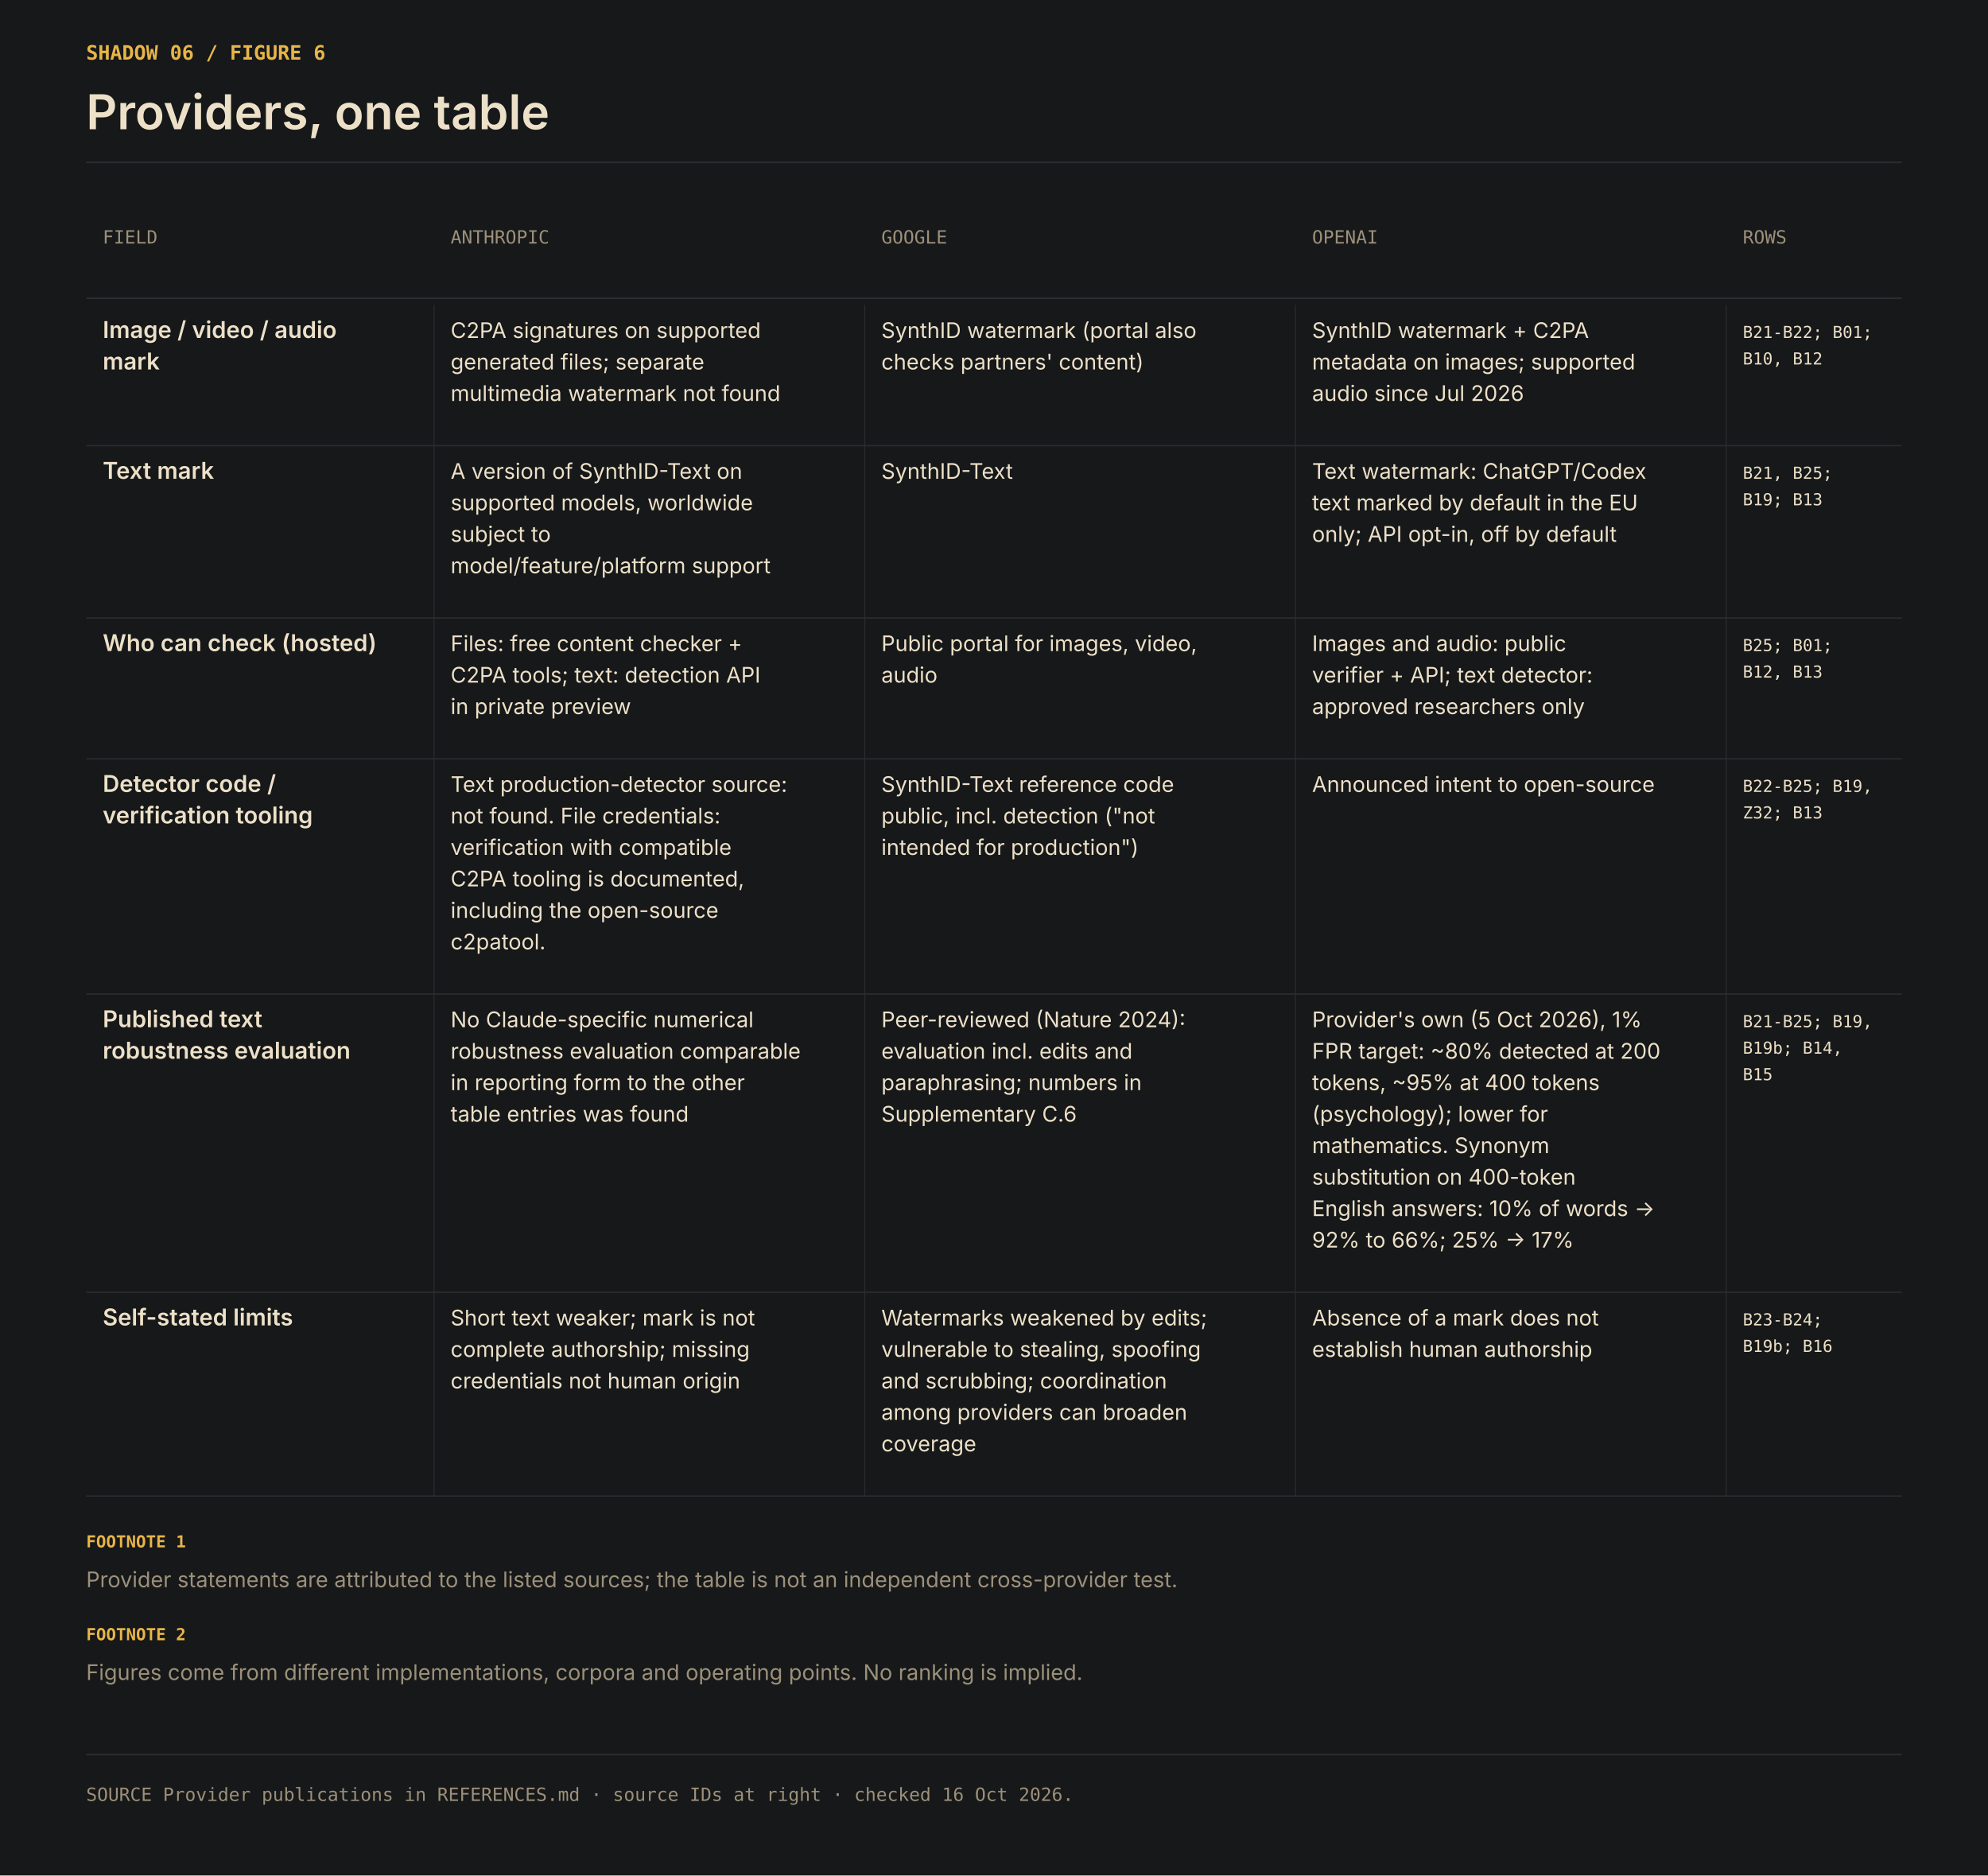
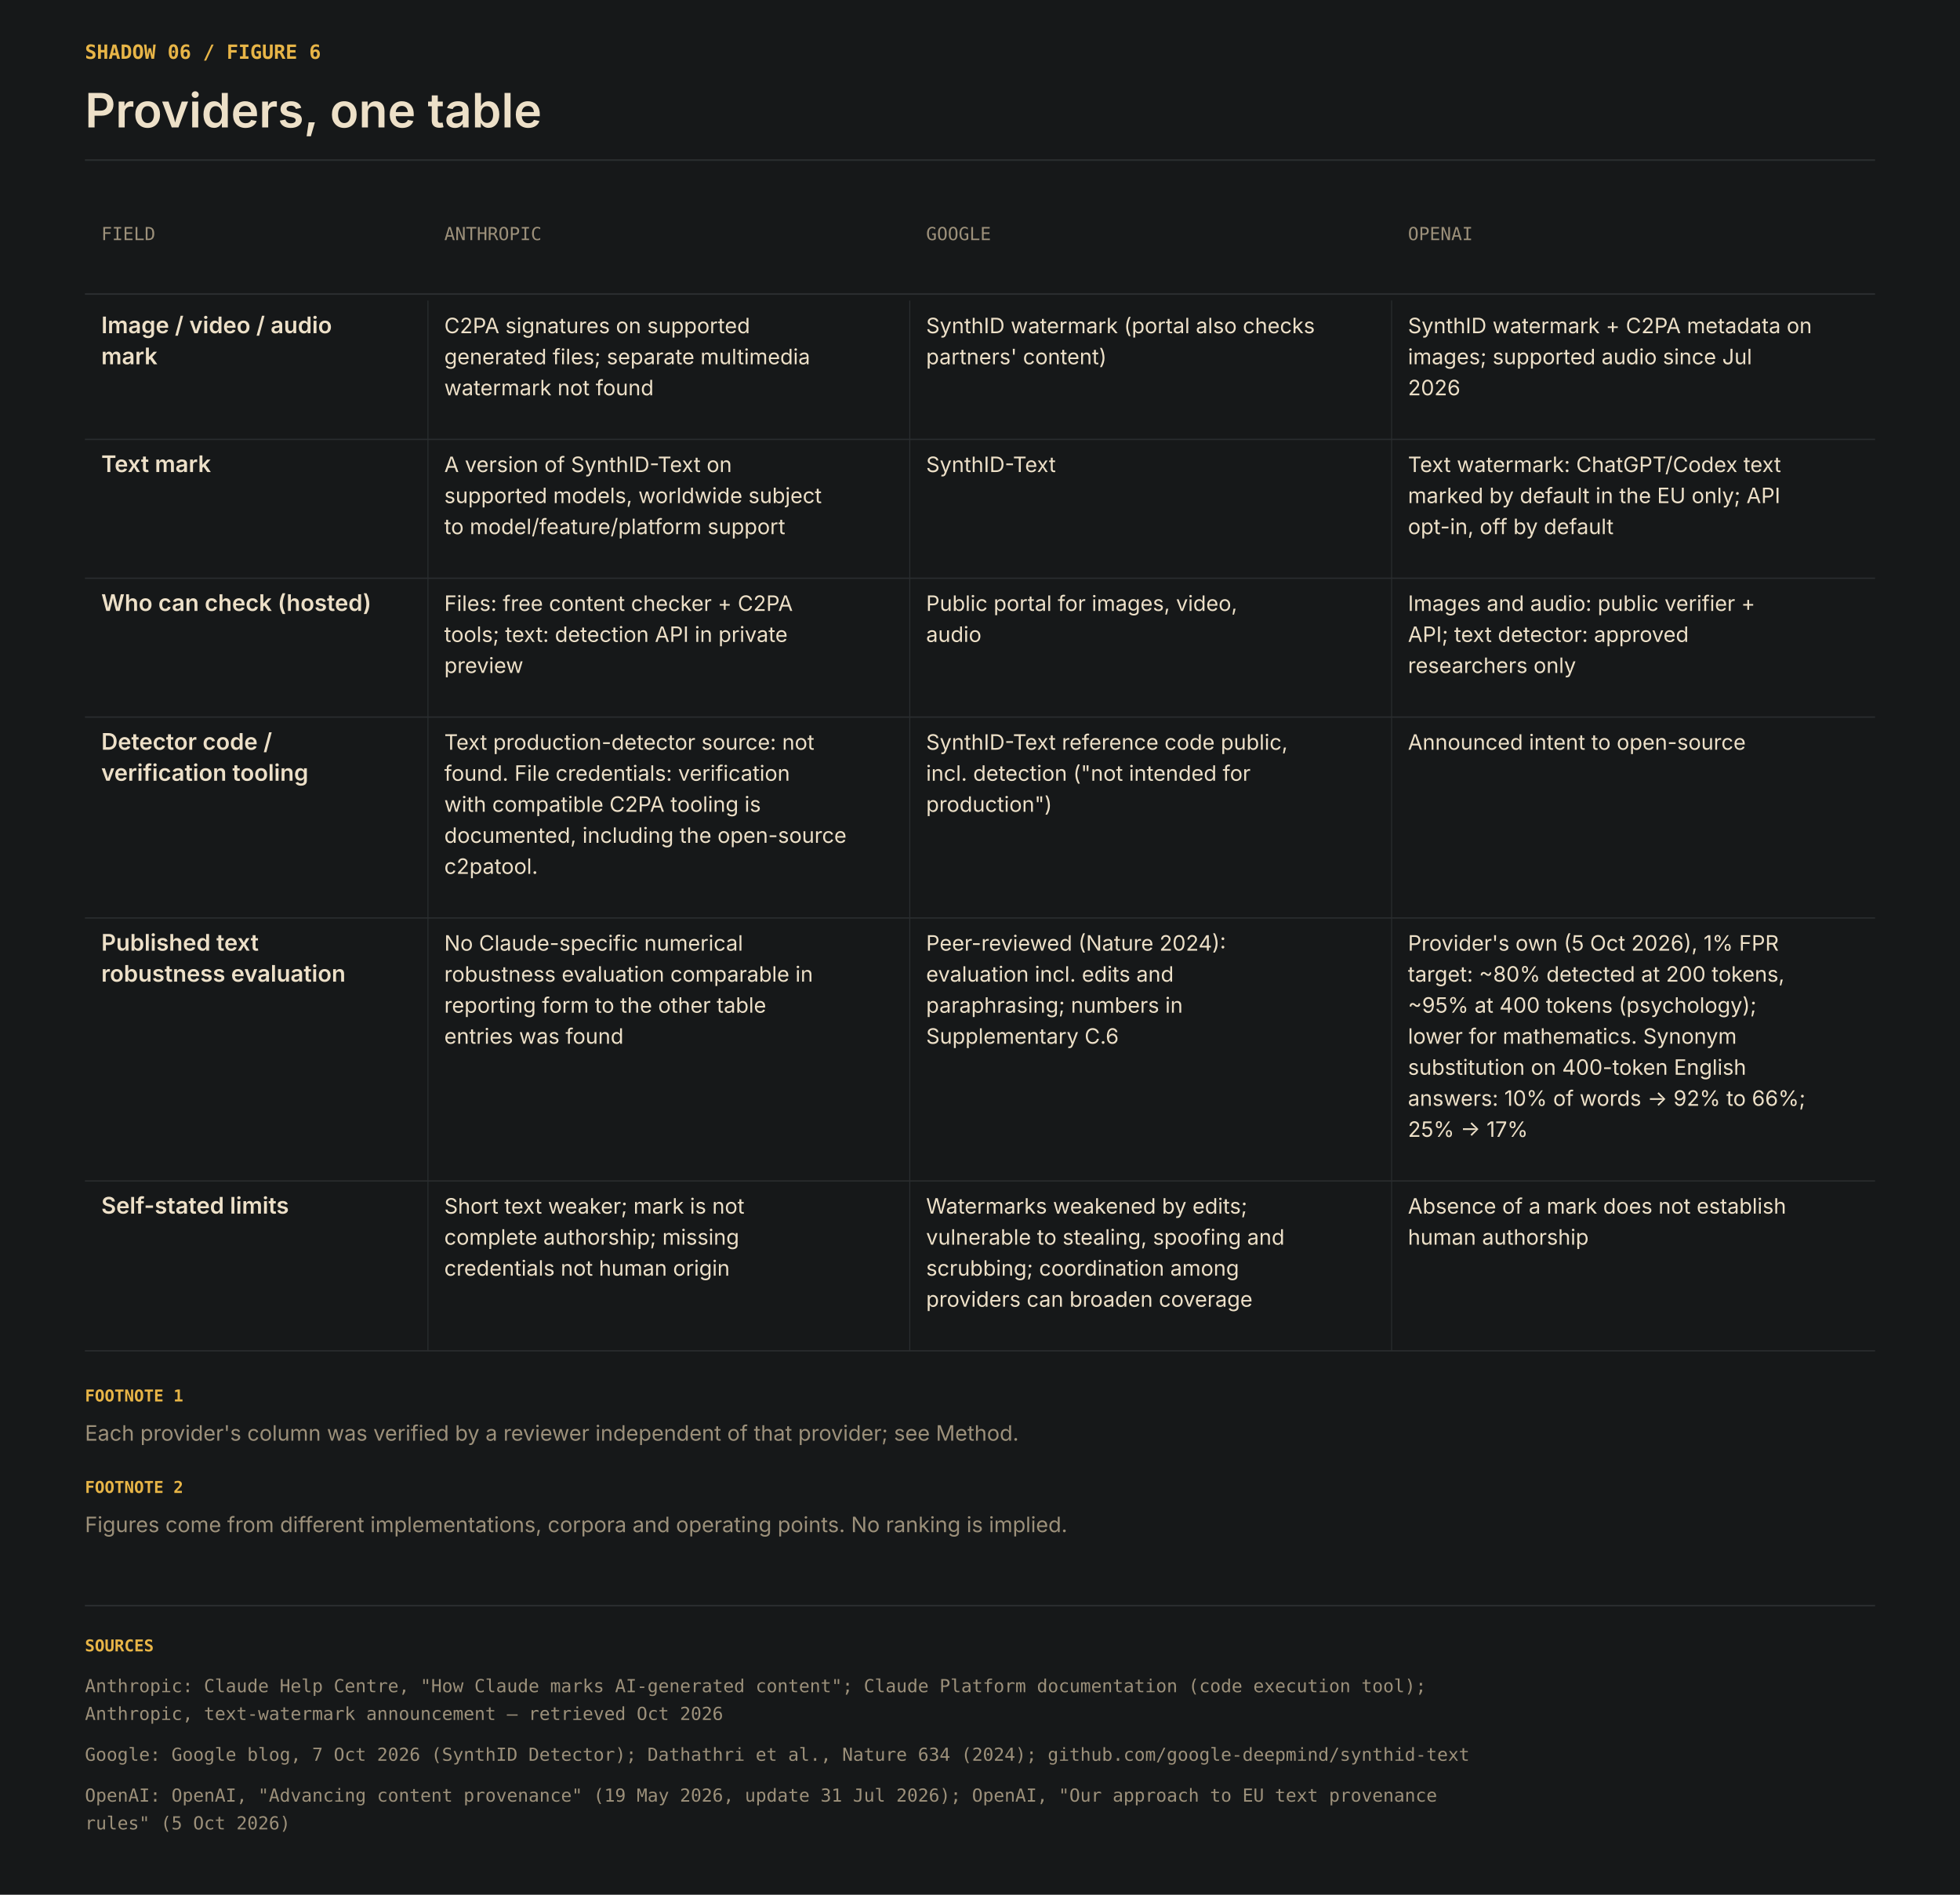
- <svg xmlns="http://www.w3.org/2000/svg" width="1200" height="1132" viewBox="0 0 1200 1132" role="img" aria-labelledby="title desc">
-   <rect width="1200" height="1132" fill="#161819" />
+ <svg xmlns="http://www.w3.org/2000/svg" width="1200" height="1160" viewBox="0 0 1200 1160" role="img" aria-labelledby="title desc">
+   <rect width="1200" height="1160" fill="#161819" />
  <text x="52" y="36" fill="#E8B547" font-family="JetBrains Mono,monospace" font-size="12" font-weight="600" text-anchor="start">SHADOW 06  /  FIGURE 6</text>
  <text x="52" y="78" fill="#EDE0C8" font-family="Inter,Arial,sans-serif" font-size="29" font-weight="600" text-anchor="start">Providers, one table</text>
  <line x1="52" y1="98" x2="1148" y2="98" stroke="#2A2D2F" stroke-width="1" />
  <text x="62" y="147" fill="#9C907A" font-family="JetBrains Mono,monospace" font-size="11" font-weight="400" text-anchor="start">FIELD</text>
  <text x="272" y="147" fill="#9C907A" font-family="JetBrains Mono,monospace" font-size="11" font-weight="400" text-anchor="start">ANTHROPIC</text>
-   <text x="532" y="147" fill="#9C907A" font-family="JetBrains Mono,monospace" font-size="11" font-weight="400" text-anchor="start">GOOGLE</text>
-   <text x="792" y="147" fill="#9C907A" font-family="JetBrains Mono,monospace" font-size="11" font-weight="400" text-anchor="start">OPENAI</text>
-   <text x="1052" y="147" fill="#9C907A" font-family="JetBrains Mono,monospace" font-size="11" font-weight="400" text-anchor="start">ROWS</text>
+   <text x="567" y="147" fill="#9C907A" font-family="JetBrains Mono,monospace" font-size="11" font-weight="400" text-anchor="start">GOOGLE</text>
+   <text x="862" y="147" fill="#9C907A" font-family="JetBrains Mono,monospace" font-size="11" font-weight="400" text-anchor="start">OPENAI</text>
  <line x1="52" y1="180" x2="1148" y2="180" stroke="#2A2D2F" stroke-width="1" />
  <g data-row="0" data-field="field" data-value="Image / video / audio mark">
    <text x="62" y="204" fill="#EDE0C8" font-family="Inter,Arial,sans-serif" font-size="14" font-weight="600" text-anchor="start">Image / video / audio</text>
    <text x="62" y="223" fill="#EDE0C8" font-family="Inter,Arial,sans-serif" font-size="14" font-weight="600" text-anchor="start">mark</text>
  </g>
  <line x1="262" y1="184" x2="262" y2="269" stroke="#2A2D2F" stroke-width="0.6" />
  <g data-row="0" data-field="anthropic" data-value="C2PA signatures on supported generated files; separate multimedia watermark not found">
    <text x="272" y="204" fill="#EDE0C8" font-family="Inter,Arial,sans-serif" font-size="13" font-weight="400" text-anchor="start">C2PA signatures on supported</text>
-     <text x="272" y="223" fill="#EDE0C8" font-family="Inter,Arial,sans-serif" font-size="13" font-weight="400" text-anchor="start">generated files; separate</text>
-     <text x="272" y="242" fill="#EDE0C8" font-family="Inter,Arial,sans-serif" font-size="13" font-weight="400" text-anchor="start">multimedia watermark not found</text>
+     <text x="272" y="223" fill="#EDE0C8" font-family="Inter,Arial,sans-serif" font-size="13" font-weight="400" text-anchor="start">generated files; separate multimedia</text>
+     <text x="272" y="242" fill="#EDE0C8" font-family="Inter,Arial,sans-serif" font-size="13" font-weight="400" text-anchor="start">watermark not found</text>
  </g>
-   <line x1="522" y1="184" x2="522" y2="269" stroke="#2A2D2F" stroke-width="0.6" />
+   <line x1="557" y1="184" x2="557" y2="269" stroke="#2A2D2F" stroke-width="0.6" />
  <g data-row="0" data-field="google" data-value="SynthID watermark (portal also checks partners' content)">
-     <text x="532" y="204" fill="#EDE0C8" font-family="Inter,Arial,sans-serif" font-size="13" font-weight="400" text-anchor="start">SynthID watermark (portal also</text>
-     <text x="532" y="223" fill="#EDE0C8" font-family="Inter,Arial,sans-serif" font-size="13" font-weight="400" text-anchor="start">checks partners' content)</text>
+     <text x="567" y="204" fill="#EDE0C8" font-family="Inter,Arial,sans-serif" font-size="13" font-weight="400" text-anchor="start">SynthID watermark (portal also checks</text>
+     <text x="567" y="223" fill="#EDE0C8" font-family="Inter,Arial,sans-serif" font-size="13" font-weight="400" text-anchor="start">partners' content)</text>
  </g>
-   <line x1="782" y1="184" x2="782" y2="269" stroke="#2A2D2F" stroke-width="0.6" />
+   <line x1="852" y1="184" x2="852" y2="269" stroke="#2A2D2F" stroke-width="0.6" />
  <g data-row="0" data-field="openai" data-value="SynthID watermark + C2PA metadata on images; supported audio since Jul 2026">
-     <text x="792" y="204" fill="#EDE0C8" font-family="Inter,Arial,sans-serif" font-size="13" font-weight="400" text-anchor="start">SynthID watermark + C2PA</text>
-     <text x="792" y="223" fill="#EDE0C8" font-family="Inter,Arial,sans-serif" font-size="13" font-weight="400" text-anchor="start">metadata on images; supported</text>
-     <text x="792" y="242" fill="#EDE0C8" font-family="Inter,Arial,sans-serif" font-size="13" font-weight="400" text-anchor="start">audio since Jul 2026</text>
-   </g>
-   <line x1="1042" y1="184" x2="1042" y2="269" stroke="#2A2D2F" stroke-width="0.6" />
-   <g data-row="0" data-field="source_rows" data-value="B21-B22; B01; B10, B12">
-     <text x="1052" y="204" fill="#EDE0C8" font-family="JetBrains Mono,monospace" font-size="10" font-weight="400" text-anchor="start">B21-B22; B01;</text>
-     <text x="1052" y="220" fill="#EDE0C8" font-family="JetBrains Mono,monospace" font-size="10" font-weight="400" text-anchor="start">B10, B12</text>
+     <text x="862" y="204" fill="#EDE0C8" font-family="Inter,Arial,sans-serif" font-size="13" font-weight="400" text-anchor="start">SynthID watermark + C2PA metadata on</text>
+     <text x="862" y="223" fill="#EDE0C8" font-family="Inter,Arial,sans-serif" font-size="13" font-weight="400" text-anchor="start">images; supported audio since Jul</text>
+     <text x="862" y="242" fill="#EDE0C8" font-family="Inter,Arial,sans-serif" font-size="13" font-weight="400" text-anchor="start">2026</text>
  </g>
  <line x1="52" y1="269" x2="1148" y2="269" stroke="#2A2D2F" stroke-width="0.8" />
  <g data-row="1" data-field="field" data-value="Text mark">
    <text x="62" y="289" fill="#EDE0C8" font-family="Inter,Arial,sans-serif" font-size="14" font-weight="600" text-anchor="start">Text mark</text>
  </g>
-   <line x1="262" y1="269" x2="262" y2="373" stroke="#2A2D2F" stroke-width="0.6" />
+   <line x1="262" y1="269" x2="262" y2="354" stroke="#2A2D2F" stroke-width="0.6" />
  <g data-row="1" data-field="anthropic" data-value="A version of SynthID-Text on supported models, worldwide subject to model/feature/platform support">
    <text x="272" y="289" fill="#EDE0C8" font-family="Inter,Arial,sans-serif" font-size="13" font-weight="400" text-anchor="start">A version of SynthID-Text on</text>
-     <text x="272" y="308" fill="#EDE0C8" font-family="Inter,Arial,sans-serif" font-size="13" font-weight="400" text-anchor="start">supported models, worldwide</text>
-     <text x="272" y="327" fill="#EDE0C8" font-family="Inter,Arial,sans-serif" font-size="13" font-weight="400" text-anchor="start">subject to</text>
-     <text x="272" y="346" fill="#EDE0C8" font-family="Inter,Arial,sans-serif" font-size="13" font-weight="400" text-anchor="start">model/feature/platform support</text>
+     <text x="272" y="308" fill="#EDE0C8" font-family="Inter,Arial,sans-serif" font-size="13" font-weight="400" text-anchor="start">supported models, worldwide subject</text>
+     <text x="272" y="327" fill="#EDE0C8" font-family="Inter,Arial,sans-serif" font-size="13" font-weight="400" text-anchor="start">to model/feature/platform support</text>
  </g>
-   <line x1="522" y1="269" x2="522" y2="373" stroke="#2A2D2F" stroke-width="0.6" />
+   <line x1="557" y1="269" x2="557" y2="354" stroke="#2A2D2F" stroke-width="0.6" />
  <g data-row="1" data-field="google" data-value="SynthID-Text">
-     <text x="532" y="289" fill="#EDE0C8" font-family="Inter,Arial,sans-serif" font-size="13" font-weight="400" text-anchor="start">SynthID-Text</text>
+     <text x="567" y="289" fill="#EDE0C8" font-family="Inter,Arial,sans-serif" font-size="13" font-weight="400" text-anchor="start">SynthID-Text</text>
  </g>
-   <line x1="782" y1="269" x2="782" y2="373" stroke="#2A2D2F" stroke-width="0.6" />
+   <line x1="852" y1="269" x2="852" y2="354" stroke="#2A2D2F" stroke-width="0.6" />
  <g data-row="1" data-field="openai" data-value="Text watermark: ChatGPT/Codex text marked by default in the EU only; API opt-in, off by default">
-     <text x="792" y="289" fill="#EDE0C8" font-family="Inter,Arial,sans-serif" font-size="13" font-weight="400" text-anchor="start">Text watermark: ChatGPT/Codex</text>
-     <text x="792" y="308" fill="#EDE0C8" font-family="Inter,Arial,sans-serif" font-size="13" font-weight="400" text-anchor="start">text marked by default in the EU</text>
-     <text x="792" y="327" fill="#EDE0C8" font-family="Inter,Arial,sans-serif" font-size="13" font-weight="400" text-anchor="start">only; API opt-in, off by default</text>
+     <text x="862" y="289" fill="#EDE0C8" font-family="Inter,Arial,sans-serif" font-size="13" font-weight="400" text-anchor="start">Text watermark: ChatGPT/Codex text</text>
+     <text x="862" y="308" fill="#EDE0C8" font-family="Inter,Arial,sans-serif" font-size="13" font-weight="400" text-anchor="start">marked by default in the EU only; API</text>
+     <text x="862" y="327" fill="#EDE0C8" font-family="Inter,Arial,sans-serif" font-size="13" font-weight="400" text-anchor="start">opt-in, off by default</text>
  </g>
-   <line x1="1042" y1="269" x2="1042" y2="373" stroke="#2A2D2F" stroke-width="0.6" />
-   <g data-row="1" data-field="source_rows" data-value="B21, B25; B19; B13">
-     <text x="1052" y="289" fill="#EDE0C8" font-family="JetBrains Mono,monospace" font-size="10" font-weight="400" text-anchor="start">B21, B25;</text>
-     <text x="1052" y="305" fill="#EDE0C8" font-family="JetBrains Mono,monospace" font-size="10" font-weight="400" text-anchor="start">B19; B13</text>
+   <line x1="52" y1="354" x2="1148" y2="354" stroke="#2A2D2F" stroke-width="0.8" />
+   <g data-row="2" data-field="field" data-value="Who can check (hosted)">
+     <text x="62" y="374" fill="#EDE0C8" font-family="Inter,Arial,sans-serif" font-size="14" font-weight="600" text-anchor="start">Who can check (hosted)</text>
  </g>
-   <line x1="52" y1="373" x2="1148" y2="373" stroke="#2A2D2F" stroke-width="0.8" />
-   <g data-row="2" data-field="field" data-value="Who can check (hosted)">
-     <text x="62" y="393" fill="#EDE0C8" font-family="Inter,Arial,sans-serif" font-size="14" font-weight="600" text-anchor="start">Who can check (hosted)</text>
+   <line x1="262" y1="354" x2="262" y2="439" stroke="#2A2D2F" stroke-width="0.6" />
+   <g data-row="2" data-field="anthropic" data-value="Files: free content checker + C2PA tools; text: detection API in private preview">
+     <text x="272" y="374" fill="#EDE0C8" font-family="Inter,Arial,sans-serif" font-size="13" font-weight="400" text-anchor="start">Files: free content checker + C2PA</text>
+     <text x="272" y="393" fill="#EDE0C8" font-family="Inter,Arial,sans-serif" font-size="13" font-weight="400" text-anchor="start">tools; text: detection API in private</text>
+     <text x="272" y="412" fill="#EDE0C8" font-family="Inter,Arial,sans-serif" font-size="13" font-weight="400" text-anchor="start">preview</text>
  </g>
-   <line x1="262" y1="373" x2="262" y2="458" stroke="#2A2D2F" stroke-width="0.6" />
-   <g data-row="2" data-field="anthropic" data-value="Files: free content checker + C2PA tools; text: detection API in private preview">
-     <text x="272" y="393" fill="#EDE0C8" font-family="Inter,Arial,sans-serif" font-size="13" font-weight="400" text-anchor="start">Files: free content checker +</text>
-     <text x="272" y="412" fill="#EDE0C8" font-family="Inter,Arial,sans-serif" font-size="13" font-weight="400" text-anchor="start">C2PA tools; text: detection API</text>
-     <text x="272" y="431" fill="#EDE0C8" font-family="Inter,Arial,sans-serif" font-size="13" font-weight="400" text-anchor="start">in private preview</text>
+   <line x1="557" y1="354" x2="557" y2="439" stroke="#2A2D2F" stroke-width="0.6" />
+   <g data-row="2" data-field="google" data-value="Public portal for images, video, audio">
+     <text x="567" y="374" fill="#EDE0C8" font-family="Inter,Arial,sans-serif" font-size="13" font-weight="400" text-anchor="start">Public portal for images, video,</text>
+     <text x="567" y="393" fill="#EDE0C8" font-family="Inter,Arial,sans-serif" font-size="13" font-weight="400" text-anchor="start">audio</text>
  </g>
-   <line x1="522" y1="373" x2="522" y2="458" stroke="#2A2D2F" stroke-width="0.6" />
-   <g data-row="2" data-field="google" data-value="Public portal for images, video, audio">
-     <text x="532" y="393" fill="#EDE0C8" font-family="Inter,Arial,sans-serif" font-size="13" font-weight="400" text-anchor="start">Public portal for images, video,</text>
-     <text x="532" y="412" fill="#EDE0C8" font-family="Inter,Arial,sans-serif" font-size="13" font-weight="400" text-anchor="start">audio</text>
+   <line x1="852" y1="354" x2="852" y2="439" stroke="#2A2D2F" stroke-width="0.6" />
+   <g data-row="2" data-field="openai" data-value="Images and audio: public verifier + API; text detector: approved researchers only">
+     <text x="862" y="374" fill="#EDE0C8" font-family="Inter,Arial,sans-serif" font-size="13" font-weight="400" text-anchor="start">Images and audio: public verifier +</text>
+     <text x="862" y="393" fill="#EDE0C8" font-family="Inter,Arial,sans-serif" font-size="13" font-weight="400" text-anchor="start">API; text detector: approved</text>
+     <text x="862" y="412" fill="#EDE0C8" font-family="Inter,Arial,sans-serif" font-size="13" font-weight="400" text-anchor="start">researchers only</text>
  </g>
-   <line x1="782" y1="373" x2="782" y2="458" stroke="#2A2D2F" stroke-width="0.6" />
-   <g data-row="2" data-field="openai" data-value="Images and audio: public verifier + API; text detector: approved researchers only">
-     <text x="792" y="393" fill="#EDE0C8" font-family="Inter,Arial,sans-serif" font-size="13" font-weight="400" text-anchor="start">Images and audio: public</text>
-     <text x="792" y="412" fill="#EDE0C8" font-family="Inter,Arial,sans-serif" font-size="13" font-weight="400" text-anchor="start">verifier + API; text detector:</text>
-     <text x="792" y="431" fill="#EDE0C8" font-family="Inter,Arial,sans-serif" font-size="13" font-weight="400" text-anchor="start">approved researchers only</text>
+   <line x1="52" y1="439" x2="1148" y2="439" stroke="#2A2D2F" stroke-width="0.8" />
+   <g data-row="3" data-field="field" data-value="Detector code / verification tooling">
+     <text x="62" y="459" fill="#EDE0C8" font-family="Inter,Arial,sans-serif" font-size="14" font-weight="600" text-anchor="start">Detector code /</text>
+     <text x="62" y="478" fill="#EDE0C8" font-family="Inter,Arial,sans-serif" font-size="14" font-weight="600" text-anchor="start">verification tooling</text>
  </g>
-   <line x1="1042" y1="373" x2="1042" y2="458" stroke="#2A2D2F" stroke-width="0.6" />
-   <g data-row="2" data-field="source_rows" data-value="B25; B01; B12, B13">
-     <text x="1052" y="393" fill="#EDE0C8" font-family="JetBrains Mono,monospace" font-size="10" font-weight="400" text-anchor="start">B25; B01;</text>
-     <text x="1052" y="409" fill="#EDE0C8" font-family="JetBrains Mono,monospace" font-size="10" font-weight="400" text-anchor="start">B12, B13</text>
+   <line x1="262" y1="439" x2="262" y2="562" stroke="#2A2D2F" stroke-width="0.6" />
+   <g data-row="3" data-field="anthropic" data-value="Text production-detector source: not found. File credentials: verification with compatible C2PA tooling is documented, including the open-source c2patool.">
+     <text x="272" y="459" fill="#EDE0C8" font-family="Inter,Arial,sans-serif" font-size="13" font-weight="400" text-anchor="start">Text production-detector source: not</text>
+     <text x="272" y="478" fill="#EDE0C8" font-family="Inter,Arial,sans-serif" font-size="13" font-weight="400" text-anchor="start">found. File credentials: verification</text>
+     <text x="272" y="497" fill="#EDE0C8" font-family="Inter,Arial,sans-serif" font-size="13" font-weight="400" text-anchor="start">with compatible C2PA tooling is</text>
+     <text x="272" y="516" fill="#EDE0C8" font-family="Inter,Arial,sans-serif" font-size="13" font-weight="400" text-anchor="start">documented, including the open-source</text>
+     <text x="272" y="535" fill="#EDE0C8" font-family="Inter,Arial,sans-serif" font-size="13" font-weight="400" text-anchor="start">c2patool.</text>
  </g>
-   <line x1="52" y1="458" x2="1148" y2="458" stroke="#2A2D2F" stroke-width="0.8" />
-   <g data-row="3" data-field="field" data-value="Detector code / verification tooling">
-     <text x="62" y="478" fill="#EDE0C8" font-family="Inter,Arial,sans-serif" font-size="14" font-weight="600" text-anchor="start">Detector code /</text>
-     <text x="62" y="497" fill="#EDE0C8" font-family="Inter,Arial,sans-serif" font-size="14" font-weight="600" text-anchor="start">verification tooling</text>
+   <line x1="557" y1="439" x2="557" y2="562" stroke="#2A2D2F" stroke-width="0.6" />
+   <g data-row="3" data-field="google" data-value="SynthID-Text reference code public, incl. detection (&quot;not intended for production&quot;)">
+     <text x="567" y="459" fill="#EDE0C8" font-family="Inter,Arial,sans-serif" font-size="13" font-weight="400" text-anchor="start">SynthID-Text reference code public,</text>
+     <text x="567" y="478" fill="#EDE0C8" font-family="Inter,Arial,sans-serif" font-size="13" font-weight="400" text-anchor="start">incl. detection ("not intended for</text>
+     <text x="567" y="497" fill="#EDE0C8" font-family="Inter,Arial,sans-serif" font-size="13" font-weight="400" text-anchor="start">production")</text>
  </g>
-   <line x1="262" y1="458" x2="262" y2="600" stroke="#2A2D2F" stroke-width="0.6" />
-   <g data-row="3" data-field="anthropic" data-value="Text production-detector source: not found. File credentials: verification with compatible C2PA tooling is documented, including the open-source c2patool.">
-     <text x="272" y="478" fill="#EDE0C8" font-family="Inter,Arial,sans-serif" font-size="13" font-weight="400" text-anchor="start">Text production-detector source:</text>
-     <text x="272" y="497" fill="#EDE0C8" font-family="Inter,Arial,sans-serif" font-size="13" font-weight="400" text-anchor="start">not found. File credentials:</text>
-     <text x="272" y="516" fill="#EDE0C8" font-family="Inter,Arial,sans-serif" font-size="13" font-weight="400" text-anchor="start">verification with compatible</text>
-     <text x="272" y="535" fill="#EDE0C8" font-family="Inter,Arial,sans-serif" font-size="13" font-weight="400" text-anchor="start">C2PA tooling is documented,</text>
-     <text x="272" y="554" fill="#EDE0C8" font-family="Inter,Arial,sans-serif" font-size="13" font-weight="400" text-anchor="start">including the open-source</text>
-     <text x="272" y="573" fill="#EDE0C8" font-family="Inter,Arial,sans-serif" font-size="13" font-weight="400" text-anchor="start">c2patool.</text>
+   <line x1="852" y1="439" x2="852" y2="562" stroke="#2A2D2F" stroke-width="0.6" />
+   <g data-row="3" data-field="openai" data-value="Announced intent to open-source">
+     <text x="862" y="459" fill="#EDE0C8" font-family="Inter,Arial,sans-serif" font-size="13" font-weight="400" text-anchor="start">Announced intent to open-source</text>
  </g>
-   <line x1="522" y1="458" x2="522" y2="600" stroke="#2A2D2F" stroke-width="0.6" />
-   <g data-row="3" data-field="google" data-value="SynthID-Text reference code public, incl. detection (&quot;not intended for production&quot;)">
-     <text x="532" y="478" fill="#EDE0C8" font-family="Inter,Arial,sans-serif" font-size="13" font-weight="400" text-anchor="start">SynthID-Text reference code</text>
-     <text x="532" y="497" fill="#EDE0C8" font-family="Inter,Arial,sans-serif" font-size="13" font-weight="400" text-anchor="start">public, incl. detection ("not</text>
-     <text x="532" y="516" fill="#EDE0C8" font-family="Inter,Arial,sans-serif" font-size="13" font-weight="400" text-anchor="start">intended for production")</text>
+   <line x1="52" y1="562" x2="1148" y2="562" stroke="#2A2D2F" stroke-width="0.8" />
+   <g data-row="4" data-field="field" data-value="Published text robustness evaluation">
+     <text x="62" y="582" fill="#EDE0C8" font-family="Inter,Arial,sans-serif" font-size="14" font-weight="600" text-anchor="start">Published text</text>
+     <text x="62" y="601" fill="#EDE0C8" font-family="Inter,Arial,sans-serif" font-size="14" font-weight="600" text-anchor="start">robustness evaluation</text>
  </g>
-   <line x1="782" y1="458" x2="782" y2="600" stroke="#2A2D2F" stroke-width="0.6" />
-   <g data-row="3" data-field="openai" data-value="Announced intent to open-source">
-     <text x="792" y="478" fill="#EDE0C8" font-family="Inter,Arial,sans-serif" font-size="13" font-weight="400" text-anchor="start">Announced intent to open-source</text>
+   <line x1="262" y1="562" x2="262" y2="723" stroke="#2A2D2F" stroke-width="0.6" />
+   <g data-row="4" data-field="anthropic" data-value="No Claude-specific numerical robustness evaluation comparable in reporting form to the other table entries was found">
+     <text x="272" y="582" fill="#EDE0C8" font-family="Inter,Arial,sans-serif" font-size="13" font-weight="400" text-anchor="start">No Claude-specific numerical</text>
+     <text x="272" y="601" fill="#EDE0C8" font-family="Inter,Arial,sans-serif" font-size="13" font-weight="400" text-anchor="start">robustness evaluation comparable in</text>
+     <text x="272" y="620" fill="#EDE0C8" font-family="Inter,Arial,sans-serif" font-size="13" font-weight="400" text-anchor="start">reporting form to the other table</text>
+     <text x="272" y="639" fill="#EDE0C8" font-family="Inter,Arial,sans-serif" font-size="13" font-weight="400" text-anchor="start">entries was found</text>
  </g>
-   <line x1="1042" y1="458" x2="1042" y2="600" stroke="#2A2D2F" stroke-width="0.6" />
-   <g data-row="3" data-field="source_rows" data-value="B22-B25; B19, Z32; B13">
-     <text x="1052" y="478" fill="#EDE0C8" font-family="JetBrains Mono,monospace" font-size="10" font-weight="400" text-anchor="start">B22-B25; B19,</text>
-     <text x="1052" y="494" fill="#EDE0C8" font-family="JetBrains Mono,monospace" font-size="10" font-weight="400" text-anchor="start">Z32; B13</text>
+   <line x1="557" y1="562" x2="557" y2="723" stroke="#2A2D2F" stroke-width="0.6" />
+   <g data-row="4" data-field="google" data-value="Peer-reviewed (Nature 2024): evaluation incl. edits and paraphrasing; numbers in Supplementary C.6">
+     <text x="567" y="582" fill="#EDE0C8" font-family="Inter,Arial,sans-serif" font-size="13" font-weight="400" text-anchor="start">Peer-reviewed (Nature 2024):</text>
+     <text x="567" y="601" fill="#EDE0C8" font-family="Inter,Arial,sans-serif" font-size="13" font-weight="400" text-anchor="start">evaluation incl. edits and</text>
+     <text x="567" y="620" fill="#EDE0C8" font-family="Inter,Arial,sans-serif" font-size="13" font-weight="400" text-anchor="start">paraphrasing; numbers in</text>
+     <text x="567" y="639" fill="#EDE0C8" font-family="Inter,Arial,sans-serif" font-size="13" font-weight="400" text-anchor="start">Supplementary C.6</text>
  </g>
-   <line x1="52" y1="600" x2="1148" y2="600" stroke="#2A2D2F" stroke-width="0.8" />
-   <g data-row="4" data-field="field" data-value="Published text robustness evaluation">
-     <text x="62" y="620" fill="#EDE0C8" font-family="Inter,Arial,sans-serif" font-size="14" font-weight="600" text-anchor="start">Published text</text>
-     <text x="62" y="639" fill="#EDE0C8" font-family="Inter,Arial,sans-serif" font-size="14" font-weight="600" text-anchor="start">robustness evaluation</text>
+   <line x1="852" y1="562" x2="852" y2="723" stroke="#2A2D2F" stroke-width="0.6" />
+   <g data-row="4" data-field="openai" data-value="Provider's own (5 Oct 2026), 1% FPR target: ~80% detected at 200 tokens, ~95% at 400 tokens (psychology); lower for mathematics. Synonym substitution on 400-token English answers: 10% of words → 92% to 66%; 25% → 17%">
+     <text x="862" y="582" fill="#EDE0C8" font-family="Inter,Arial,sans-serif" font-size="13" font-weight="400" text-anchor="start">Provider's own (5 Oct 2026), 1% FPR</text>
+     <text x="862" y="601" fill="#EDE0C8" font-family="Inter,Arial,sans-serif" font-size="13" font-weight="400" text-anchor="start">target: ~80% detected at 200 tokens,</text>
+     <text x="862" y="620" fill="#EDE0C8" font-family="Inter,Arial,sans-serif" font-size="13" font-weight="400" text-anchor="start">~95% at 400 tokens (psychology);</text>
+     <text x="862" y="639" fill="#EDE0C8" font-family="Inter,Arial,sans-serif" font-size="13" font-weight="400" text-anchor="start">lower for mathematics. Synonym</text>
+     <text x="862" y="658" fill="#EDE0C8" font-family="Inter,Arial,sans-serif" font-size="13" font-weight="400" text-anchor="start">substitution on 400-token English</text>
+     <text x="862" y="677" fill="#EDE0C8" font-family="Inter,Arial,sans-serif" font-size="13" font-weight="400" text-anchor="start">answers: 10% of words → 92% to 66%;</text>
+     <text x="862" y="696" fill="#EDE0C8" font-family="Inter,Arial,sans-serif" font-size="13" font-weight="400" text-anchor="start">25% → 17%</text>
  </g>
-   <line x1="262" y1="600" x2="262" y2="780" stroke="#2A2D2F" stroke-width="0.6" />
-   <g data-row="4" data-field="anthropic" data-value="No Claude-specific numerical robustness evaluation comparable in reporting form to the other table entries was found">
-     <text x="272" y="620" fill="#EDE0C8" font-family="Inter,Arial,sans-serif" font-size="13" font-weight="400" text-anchor="start">No Claude-specific numerical</text>
-     <text x="272" y="639" fill="#EDE0C8" font-family="Inter,Arial,sans-serif" font-size="13" font-weight="400" text-anchor="start">robustness evaluation comparable</text>
-     <text x="272" y="658" fill="#EDE0C8" font-family="Inter,Arial,sans-serif" font-size="13" font-weight="400" text-anchor="start">in reporting form to the other</text>
-     <text x="272" y="677" fill="#EDE0C8" font-family="Inter,Arial,sans-serif" font-size="13" font-weight="400" text-anchor="start">table entries was found</text>
+   <line x1="52" y1="723" x2="1148" y2="723" stroke="#2A2D2F" stroke-width="0.8" />
+   <g data-row="5" data-field="field" data-value="Self-stated limits">
+     <text x="62" y="743" fill="#EDE0C8" font-family="Inter,Arial,sans-serif" font-size="14" font-weight="600" text-anchor="start">Self-stated limits</text>
  </g>
-   <line x1="522" y1="600" x2="522" y2="780" stroke="#2A2D2F" stroke-width="0.6" />
-   <g data-row="4" data-field="google" data-value="Peer-reviewed (Nature 2024): evaluation incl. edits and paraphrasing; numbers in Supplementary C.6">
-     <text x="532" y="620" fill="#EDE0C8" font-family="Inter,Arial,sans-serif" font-size="13" font-weight="400" text-anchor="start">Peer-reviewed (Nature 2024):</text>
-     <text x="532" y="639" fill="#EDE0C8" font-family="Inter,Arial,sans-serif" font-size="13" font-weight="400" text-anchor="start">evaluation incl. edits and</text>
-     <text x="532" y="658" fill="#EDE0C8" font-family="Inter,Arial,sans-serif" font-size="13" font-weight="400" text-anchor="start">paraphrasing; numbers in</text>
-     <text x="532" y="677" fill="#EDE0C8" font-family="Inter,Arial,sans-serif" font-size="13" font-weight="400" text-anchor="start">Supplementary C.6</text>
+   <line x1="262" y1="723" x2="262" y2="827" stroke="#2A2D2F" stroke-width="0.6" />
+   <g data-row="5" data-field="anthropic" data-value="Short text weaker; mark is not complete authorship; missing credentials not human origin">
+     <text x="272" y="743" fill="#EDE0C8" font-family="Inter,Arial,sans-serif" font-size="13" font-weight="400" text-anchor="start">Short text weaker; mark is not</text>
+     <text x="272" y="762" fill="#EDE0C8" font-family="Inter,Arial,sans-serif" font-size="13" font-weight="400" text-anchor="start">complete authorship; missing</text>
+     <text x="272" y="781" fill="#EDE0C8" font-family="Inter,Arial,sans-serif" font-size="13" font-weight="400" text-anchor="start">credentials not human origin</text>
  </g>
-   <line x1="782" y1="600" x2="782" y2="780" stroke="#2A2D2F" stroke-width="0.6" />
-   <g data-row="4" data-field="openai" data-value="Provider's own (5 Oct 2026), 1% FPR target: ~80% detected at 200 tokens, ~95% at 400 tokens (psychology); lower for mathematics. Synonym substitution on 400-token English answers: 10% of words → 92% to 66%; 25% → 17%">
-     <text x="792" y="620" fill="#EDE0C8" font-family="Inter,Arial,sans-serif" font-size="13" font-weight="400" text-anchor="start">Provider's own (5 Oct 2026), 1%</text>
-     <text x="792" y="639" fill="#EDE0C8" font-family="Inter,Arial,sans-serif" font-size="13" font-weight="400" text-anchor="start">FPR target: ~80% detected at 200</text>
-     <text x="792" y="658" fill="#EDE0C8" font-family="Inter,Arial,sans-serif" font-size="13" font-weight="400" text-anchor="start">tokens, ~95% at 400 tokens</text>
-     <text x="792" y="677" fill="#EDE0C8" font-family="Inter,Arial,sans-serif" font-size="13" font-weight="400" text-anchor="start">(psychology); lower for</text>
-     <text x="792" y="696" fill="#EDE0C8" font-family="Inter,Arial,sans-serif" font-size="13" font-weight="400" text-anchor="start">mathematics. Synonym</text>
-     <text x="792" y="715" fill="#EDE0C8" font-family="Inter,Arial,sans-serif" font-size="13" font-weight="400" text-anchor="start">substitution on 400-token</text>
-     <text x="792" y="734" fill="#EDE0C8" font-family="Inter,Arial,sans-serif" font-size="13" font-weight="400" text-anchor="start">English answers: 10% of words →</text>
-     <text x="792" y="753" fill="#EDE0C8" font-family="Inter,Arial,sans-serif" font-size="13" font-weight="400" text-anchor="start">92% to 66%; 25% → 17%</text>
+   <line x1="557" y1="723" x2="557" y2="827" stroke="#2A2D2F" stroke-width="0.6" />
+   <g data-row="5" data-field="google" data-value="Watermarks weakened by edits; vulnerable to stealing, spoofing and scrubbing; coordination among providers can broaden coverage">
+     <text x="567" y="743" fill="#EDE0C8" font-family="Inter,Arial,sans-serif" font-size="13" font-weight="400" text-anchor="start">Watermarks weakened by edits;</text>
+     <text x="567" y="762" fill="#EDE0C8" font-family="Inter,Arial,sans-serif" font-size="13" font-weight="400" text-anchor="start">vulnerable to stealing, spoofing and</text>
+     <text x="567" y="781" fill="#EDE0C8" font-family="Inter,Arial,sans-serif" font-size="13" font-weight="400" text-anchor="start">scrubbing; coordination among</text>
+     <text x="567" y="800" fill="#EDE0C8" font-family="Inter,Arial,sans-serif" font-size="13" font-weight="400" text-anchor="start">providers can broaden coverage</text>
  </g>
-   <line x1="1042" y1="600" x2="1042" y2="780" stroke="#2A2D2F" stroke-width="0.6" />
-   <g data-row="4" data-field="source_rows" data-value="B21-B25; B19, B19b; B14, B15">
-     <text x="1052" y="620" fill="#EDE0C8" font-family="JetBrains Mono,monospace" font-size="10" font-weight="400" text-anchor="start">B21-B25; B19,</text>
-     <text x="1052" y="636" fill="#EDE0C8" font-family="JetBrains Mono,monospace" font-size="10" font-weight="400" text-anchor="start">B19b; B14,</text>
-     <text x="1052" y="652" fill="#EDE0C8" font-family="JetBrains Mono,monospace" font-size="10" font-weight="400" text-anchor="start">B15</text>
+   <line x1="852" y1="723" x2="852" y2="827" stroke="#2A2D2F" stroke-width="0.6" />
+   <g data-row="5" data-field="openai" data-value="Absence of a mark does not establish human authorship">
+     <text x="862" y="743" fill="#EDE0C8" font-family="Inter,Arial,sans-serif" font-size="13" font-weight="400" text-anchor="start">Absence of a mark does not establish</text>
+     <text x="862" y="762" fill="#EDE0C8" font-family="Inter,Arial,sans-serif" font-size="13" font-weight="400" text-anchor="start">human authorship</text>
  </g>
-   <line x1="52" y1="780" x2="1148" y2="780" stroke="#2A2D2F" stroke-width="0.8" />
-   <g data-row="5" data-field="field" data-value="Self-stated limits">
-     <text x="62" y="800" fill="#EDE0C8" font-family="Inter,Arial,sans-serif" font-size="14" font-weight="600" text-anchor="start">Self-stated limits</text>
-   </g>
-   <line x1="262" y1="780" x2="262" y2="903" stroke="#2A2D2F" stroke-width="0.6" />
-   <g data-row="5" data-field="anthropic" data-value="Short text weaker; mark is not complete authorship; missing credentials not human origin">
-     <text x="272" y="800" fill="#EDE0C8" font-family="Inter,Arial,sans-serif" font-size="13" font-weight="400" text-anchor="start">Short text weaker; mark is not</text>
-     <text x="272" y="819" fill="#EDE0C8" font-family="Inter,Arial,sans-serif" font-size="13" font-weight="400" text-anchor="start">complete authorship; missing</text>
-     <text x="272" y="838" fill="#EDE0C8" font-family="Inter,Arial,sans-serif" font-size="13" font-weight="400" text-anchor="start">credentials not human origin</text>
-   </g>
-   <line x1="522" y1="780" x2="522" y2="903" stroke="#2A2D2F" stroke-width="0.6" />
-   <g data-row="5" data-field="google" data-value="Watermarks weakened by edits; vulnerable to stealing, spoofing and scrubbing; coordination among providers can broaden coverage">
-     <text x="532" y="800" fill="#EDE0C8" font-family="Inter,Arial,sans-serif" font-size="13" font-weight="400" text-anchor="start">Watermarks weakened by edits;</text>
-     <text x="532" y="819" fill="#EDE0C8" font-family="Inter,Arial,sans-serif" font-size="13" font-weight="400" text-anchor="start">vulnerable to stealing, spoofing</text>
-     <text x="532" y="838" fill="#EDE0C8" font-family="Inter,Arial,sans-serif" font-size="13" font-weight="400" text-anchor="start">and scrubbing; coordination</text>
-     <text x="532" y="857" fill="#EDE0C8" font-family="Inter,Arial,sans-serif" font-size="13" font-weight="400" text-anchor="start">among providers can broaden</text>
-     <text x="532" y="876" fill="#EDE0C8" font-family="Inter,Arial,sans-serif" font-size="13" font-weight="400" text-anchor="start">coverage</text>
-   </g>
-   <line x1="782" y1="780" x2="782" y2="903" stroke="#2A2D2F" stroke-width="0.6" />
-   <g data-row="5" data-field="openai" data-value="Absence of a mark does not establish human authorship">
-     <text x="792" y="800" fill="#EDE0C8" font-family="Inter,Arial,sans-serif" font-size="13" font-weight="400" text-anchor="start">Absence of a mark does not</text>
-     <text x="792" y="819" fill="#EDE0C8" font-family="Inter,Arial,sans-serif" font-size="13" font-weight="400" text-anchor="start">establish human authorship</text>
-   </g>
-   <line x1="1042" y1="780" x2="1042" y2="903" stroke="#2A2D2F" stroke-width="0.6" />
-   <g data-row="5" data-field="source_rows" data-value="B23-B24; B19b; B16">
-     <text x="1052" y="800" fill="#EDE0C8" font-family="JetBrains Mono,monospace" font-size="10" font-weight="400" text-anchor="start">B23-B24;</text>
-     <text x="1052" y="816" fill="#EDE0C8" font-family="JetBrains Mono,monospace" font-size="10" font-weight="400" text-anchor="start">B19b; B16</text>
-   </g>
-   <line x1="52" y1="903" x2="1148" y2="903" stroke="#2A2D2F" stroke-width="0.8" />
-   <text x="52" y="934" fill="#E8B547" font-family="JetBrains Mono,monospace" font-size="10" font-weight="600" text-anchor="start">FOOTNOTE 1</text>
-   <text x="52" y="958" fill="#9C907A" font-family="Inter,Arial,sans-serif" font-size="13" font-weight="400" text-anchor="start">Provider statements are attributed to the listed sources; the table is not an independent cross-provider test.</text>
-   <text x="52" y="990" fill="#E8B547" font-family="JetBrains Mono,monospace" font-size="10" font-weight="600" text-anchor="start">FOOTNOTE 2</text>
-   <text x="52" y="1014" fill="#9C907A" font-family="Inter,Arial,sans-serif" font-size="13" font-weight="400" text-anchor="start">Figures come from different implementations, corpora and operating points. No ranking is implied.</text>
-   <line x1="52" y1="1059" x2="1148" y2="1059" stroke="#2A2D2F" stroke-width="1" />
-   <text x="52" y="1087" fill="#9C907A" font-family="JetBrains Mono,monospace" font-size="11" font-weight="400" text-anchor="start">SOURCE  Provider publications in REFERENCES.md · source IDs at right · checked 16 Oct 2026.</text>
+   <line x1="52" y1="827" x2="1148" y2="827" stroke="#2A2D2F" stroke-width="0.8" />
+   <text x="52" y="858" fill="#E8B547" font-family="JetBrains Mono,monospace" font-size="10" font-weight="600" text-anchor="start">FOOTNOTE 1</text>
+   <text x="52" y="882" fill="#9C907A" font-family="Inter,Arial,sans-serif" font-size="13" font-weight="400" text-anchor="start">Each provider's column was verified by a reviewer independent of that provider; see Method.</text>
+   <text x="52" y="914" fill="#E8B547" font-family="JetBrains Mono,monospace" font-size="10" font-weight="600" text-anchor="start">FOOTNOTE 2</text>
+   <text x="52" y="938" fill="#9C907A" font-family="Inter,Arial,sans-serif" font-size="13" font-weight="400" text-anchor="start">Figures come from different implementations, corpora and operating points. No ranking is implied.</text>
+   <line x1="52" y1="983" x2="1148" y2="983" stroke="#2A2D2F" stroke-width="1" />
+   <text x="52" y="1011" fill="#E8B547" font-family="JetBrains Mono,monospace" font-size="10" font-weight="600" text-anchor="start">SOURCES</text>
+   <text x="52" y="1036" fill="#9C907A" font-family="JetBrains Mono,monospace" font-size="11" font-weight="400" text-anchor="start">Anthropic: Claude Help Centre, "How Claude marks AI-generated content"; Claude Platform documentation (code execution tool);</text>
+   <text x="52" y="1053" fill="#9C907A" font-family="JetBrains Mono,monospace" font-size="11" font-weight="400" text-anchor="start">Anthropic, text-watermark announcement — retrieved Oct 2026</text>
+   <text x="52" y="1078" fill="#9C907A" font-family="JetBrains Mono,monospace" font-size="11" font-weight="400" text-anchor="start">Google: Google blog, 7 Oct 2026 (SynthID Detector); Dathathri et al., Nature 634 (2024); github.com/google-deepmind/synthid-text</text>
+   <text x="52" y="1103" fill="#9C907A" font-family="JetBrains Mono,monospace" font-size="11" font-weight="400" text-anchor="start">OpenAI: OpenAI, "Advancing content provenance" (19 May 2026, update 31 Jul 2026); OpenAI, "Our approach to EU text provenance</text>
+   <text x="52" y="1120" fill="#9C907A" font-family="JetBrains Mono,monospace" font-size="11" font-weight="400" text-anchor="start">rules" (5 Oct 2026)</text>
</svg>
